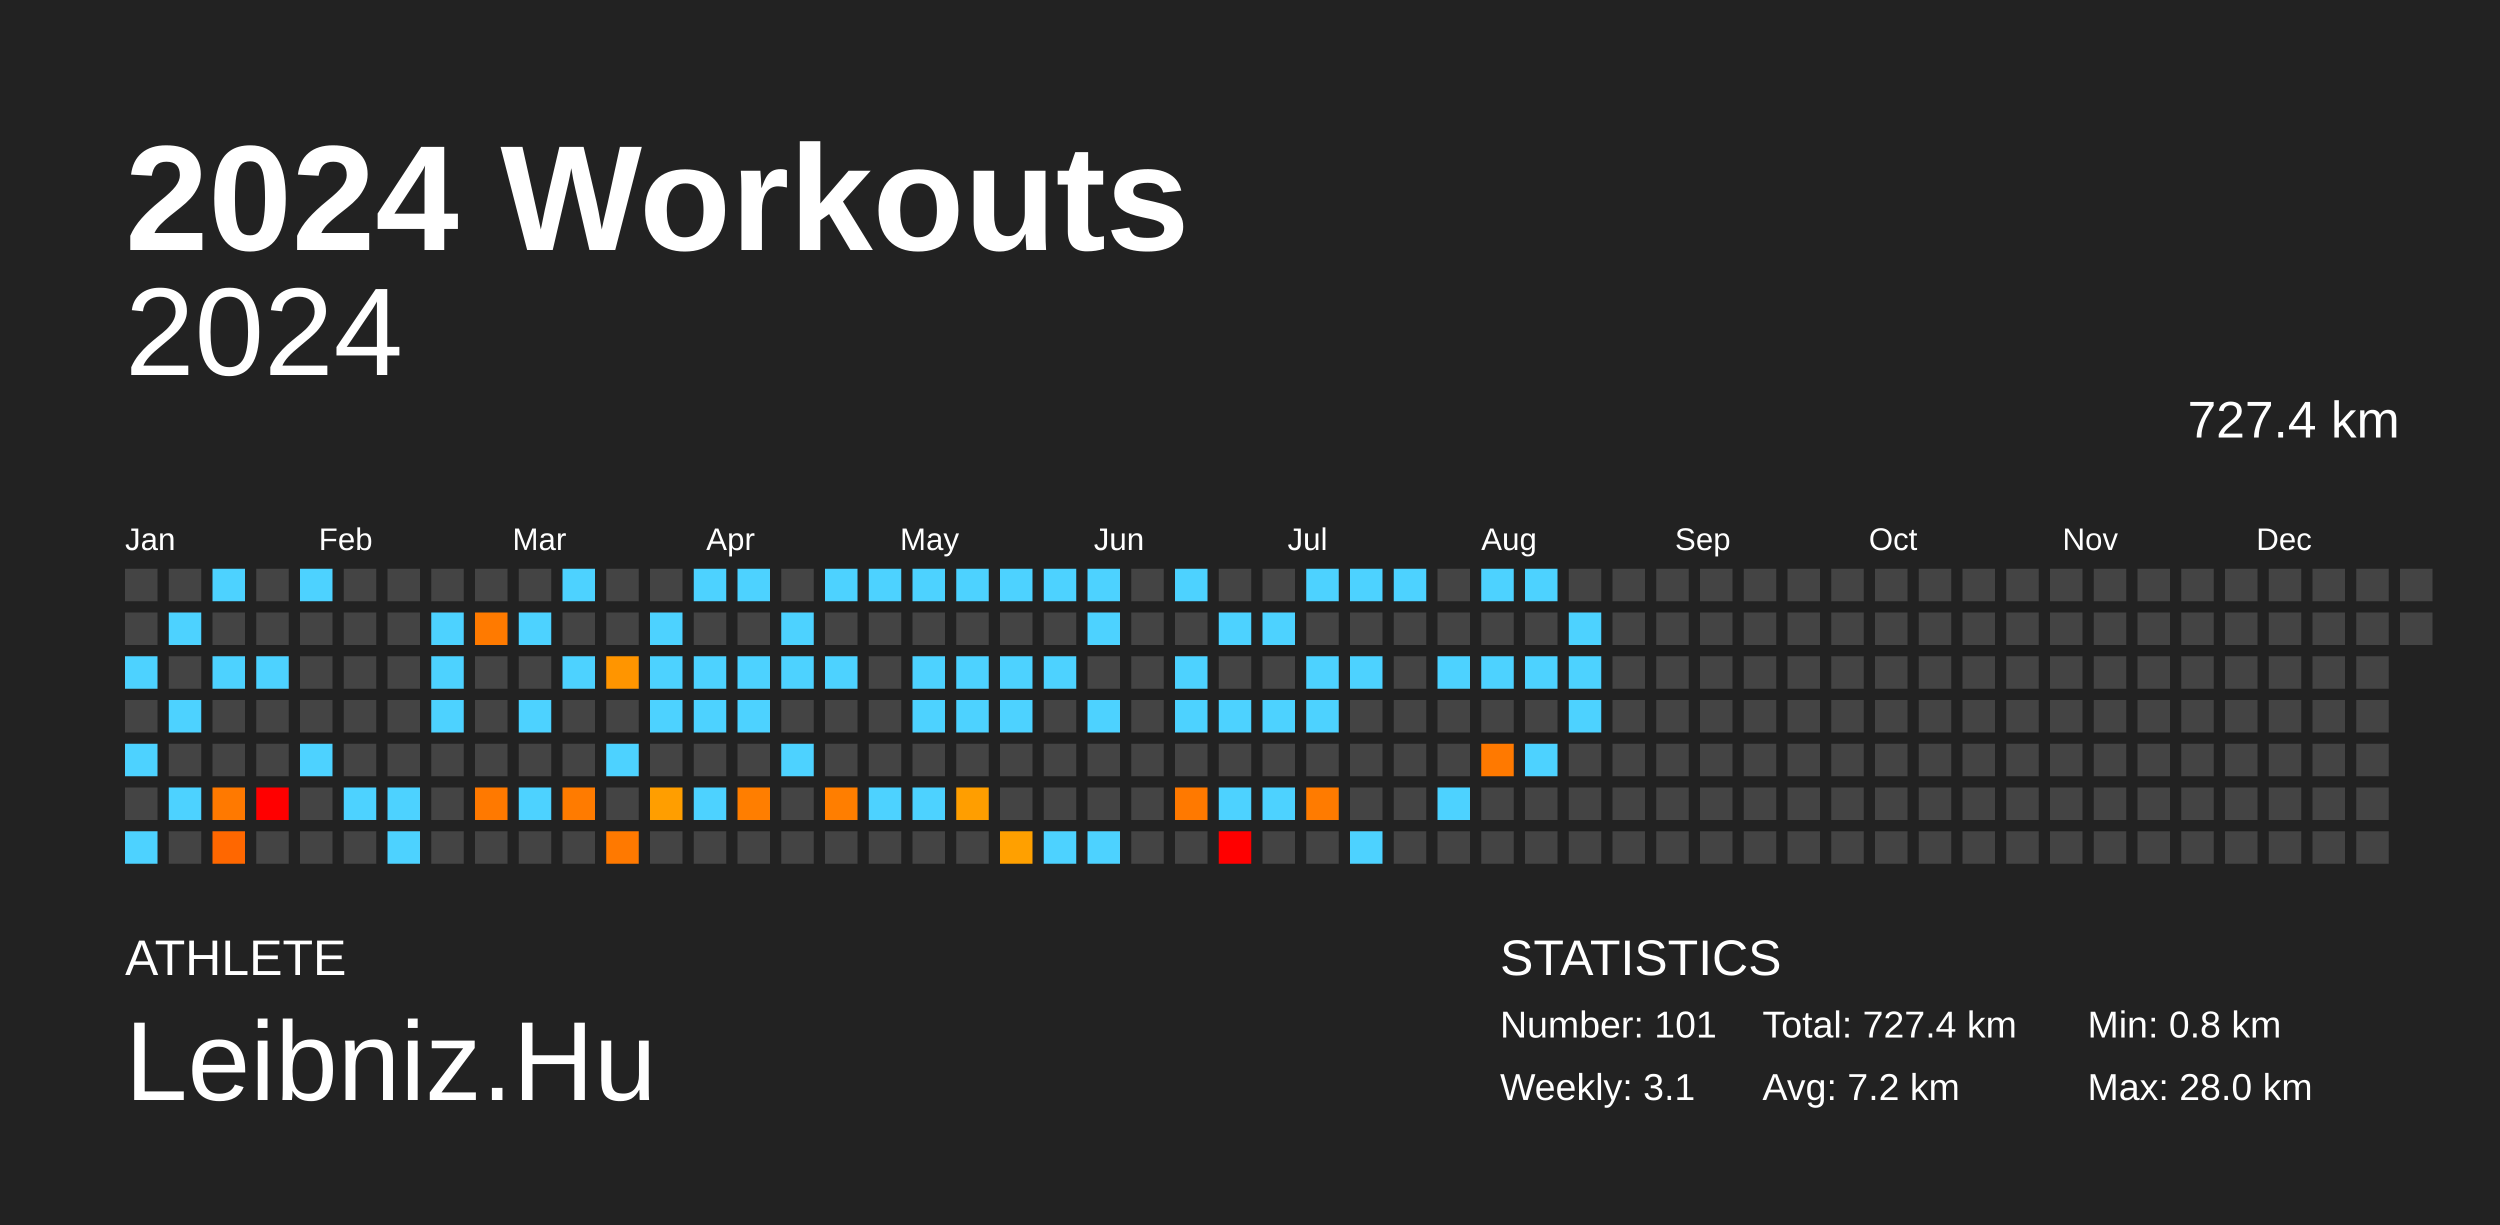
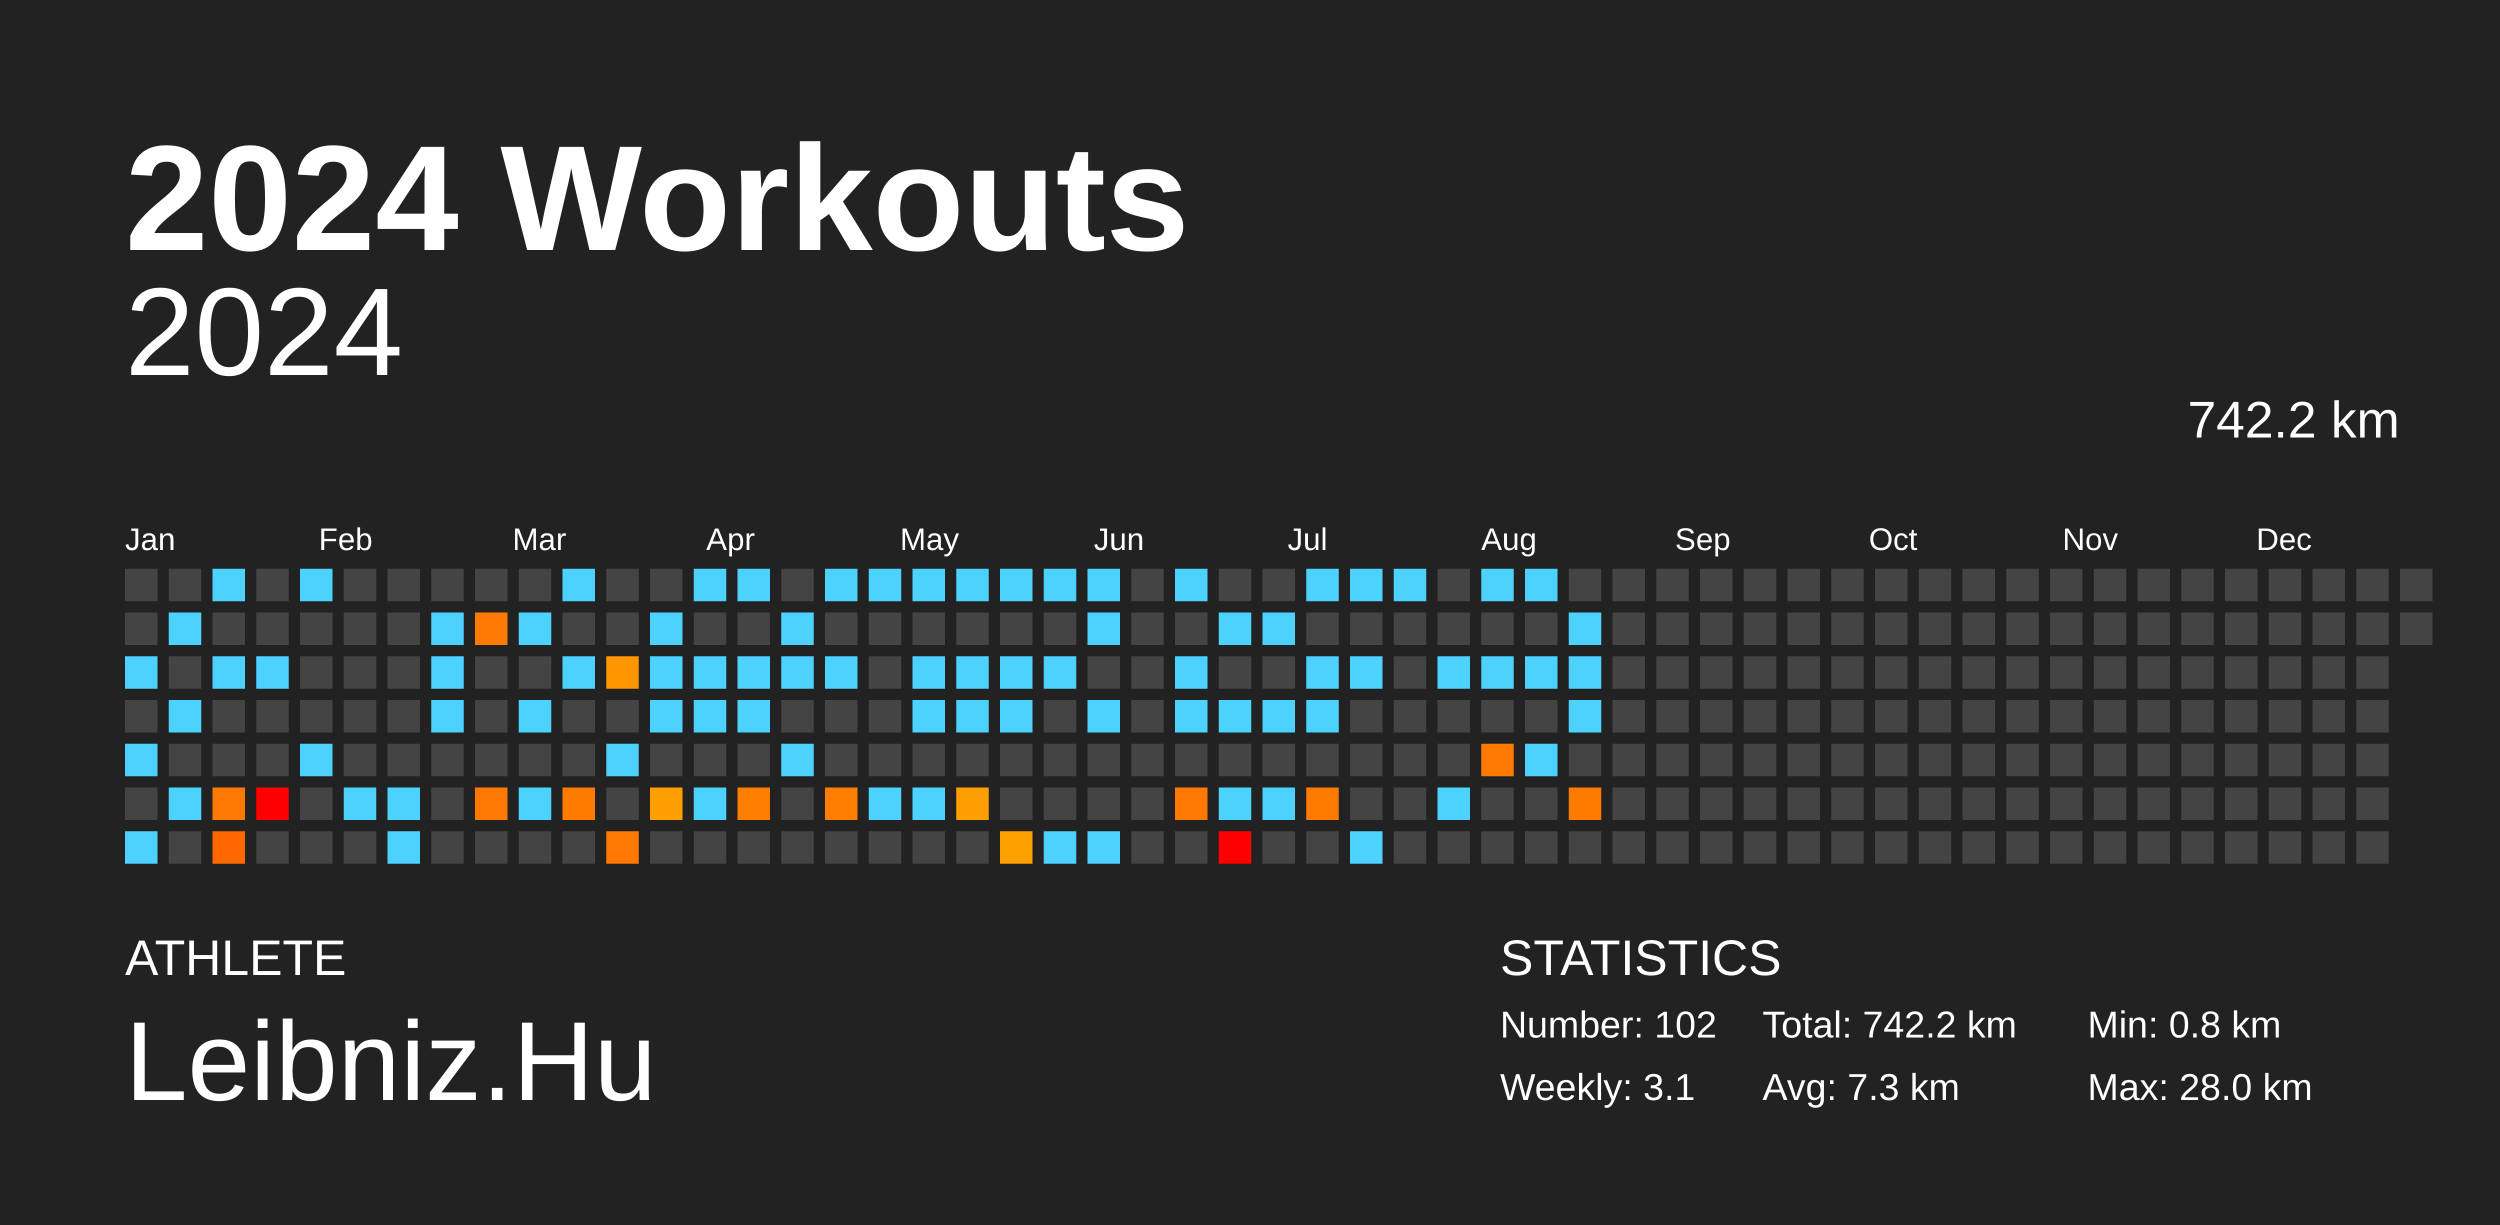
<svg xmlns="http://www.w3.org/2000/svg" baseProfile="full" height="98mm" version="1.1" viewBox="0,0,200,98" width="200mm">
  <defs />
  <rect fill="#222222" height="98" width="200" x="0" y="0" />
  <text fill="#FFFFFF" style="font-size:12px; font-family:Arial; font-weight:bold;" x="10" y="20">2024 Workouts</text>
  <text fill="#FFFFFF" style="font-size:4px; font-family:Arial" x="10" y="78">ATHLETE</text>
  <text fill="#FFFFFF" style="font-size:9px; font-family:Arial" x="10" y="88">Leibniz.Hu</text>
  <text fill="#FFFFFF" style="font-size:4px; font-family:Arial" x="120" y="78">STATISTICS</text>
-   <text fill="#FFFFFF" style="font-size:3px; font-family:Arial" x="120" y="83">Number: 101</text>
+   <text fill="#FFFFFF" style="font-size:3px; font-family:Arial" x="120" y="83">Number: 102</text>
  <text fill="#FFFFFF" style="font-size:3px; font-family:Arial" x="120" y="88">Weekly: 3.1</text>
-   <text fill="#FFFFFF" style="font-size:3px; font-family:Arial" x="141" y="83">Total: 727.4 km</text>
-   <text fill="#FFFFFF" style="font-size:3px; font-family:Arial" x="141" y="88">Avg: 7.2 km</text>
+   <text fill="#FFFFFF" style="font-size:3px; font-family:Arial" x="141" y="83">Total: 742.2 km</text>
+   <text fill="#FFFFFF" style="font-size:3px; font-family:Arial" x="141" y="88">Avg: 7.3 km</text>
  <text fill="#FFFFFF" style="font-size:3px; font-family:Arial" x="167" y="83">Min: 0.8 km</text>
  <text fill="#FFFFFF" style="font-size:3px; font-family:Arial" x="167" y="88">Max: 28.0 km</text>
  <text alignment-baseline="hanging" fill="#FFFFFF" style="font-size:10.0px; font-family:Arial;" x="10" y="30">2024</text>
-   <text alignment-baseline="hanging" fill="#FFFFFF" style="font-size:4.125px; font-family:Arial;" x="175" y="35">727.4 km</text>
+   <text alignment-baseline="hanging" fill="#FFFFFF" style="font-size:4.125px; font-family:Arial;" x="175" y="35">742.2 km</text>
  <text fill="#FFFFFF" style="font-size:2.5px; font-family:Arial" x="10.0" y="44">Jan</text>
  <text fill="#FFFFFF" style="font-size:2.5px; font-family:Arial" x="25.5" y="44">Feb</text>
  <text fill="#FFFFFF" style="font-size:2.5px; font-family:Arial" x="41.0" y="44">Mar</text>
  <text fill="#FFFFFF" style="font-size:2.5px; font-family:Arial" x="56.5" y="44">Apr</text>
  <text fill="#FFFFFF" style="font-size:2.5px; font-family:Arial" x="72.0" y="44">May</text>
  <text fill="#FFFFFF" style="font-size:2.5px; font-family:Arial" x="87.5" y="44">Jun</text>
  <text fill="#FFFFFF" style="font-size:2.5px; font-family:Arial" x="103.0" y="44">Jul</text>
  <text fill="#FFFFFF" style="font-size:2.5px; font-family:Arial" x="118.5" y="44">Aug</text>
  <text fill="#FFFFFF" style="font-size:2.5px; font-family:Arial" x="134.0" y="44">Sep</text>
  <text fill="#FFFFFF" style="font-size:2.5px; font-family:Arial" x="149.5" y="44">Oct</text>
  <text fill="#FFFFFF" style="font-size:2.5px; font-family:Arial" x="165.0" y="44">Nov</text>
  <text fill="#FFFFFF" style="font-size:2.5px; font-family:Arial" x="180.5" y="44">Dec</text>
  <rect fill="#444444" height="2.6" width="2.6" x="10.0" y="45.5" />
  <rect fill="#444444" height="2.6" width="2.6" x="10.0" y="49.0" />
  <rect fill="#4dd2ff" height="2.6" width="2.6" x="10.0" y="52.5" />
  <rect fill="#444444" height="2.6" width="2.6" x="10.0" y="56.0" />
  <rect fill="#4dd2ff" height="2.6" width="2.6" x="10.0" y="59.5" />
  <rect fill="#444444" height="2.6" width="2.6" x="10.0" y="63.0" />
  <rect fill="#4dd2ff" height="2.6" width="2.6" x="10.0" y="66.5" />
  <rect fill="#444444" height="2.6" width="2.6" x="13.5" y="45.5" />
  <rect fill="#4dd2ff" height="2.6" width="2.6" x="13.5" y="49.0" />
  <rect fill="#444444" height="2.6" width="2.6" x="13.5" y="52.5" />
  <rect fill="#4dd2ff" height="2.6" width="2.6" x="13.5" y="56.0" />
  <rect fill="#444444" height="2.6" width="2.6" x="13.5" y="59.5" />
  <rect fill="#4dd2ff" height="2.6" width="2.6" x="13.5" y="63.0" />
  <rect fill="#444444" height="2.6" width="2.6" x="13.5" y="66.5" />
  <rect fill="#4dd2ff" height="2.6" width="2.6" x="17.0" y="45.5" />
  <rect fill="#444444" height="2.6" width="2.6" x="17.0" y="49.0" />
  <rect fill="#4dd2ff" height="2.6" width="2.6" x="17.0" y="52.5" />
  <rect fill="#444444" height="2.6" width="2.6" x="17.0" y="56.0" />
  <rect fill="#444444" height="2.6" width="2.6" x="17.0" y="59.5" />
  <rect fill="#ff7900" height="2.6" width="2.6" x="17.0" y="63.0" />
  <rect fill="#ff6700" height="2.6" width="2.6" x="17.0" y="66.5" />
  <rect fill="#444444" height="2.6" width="2.6" x="20.5" y="45.5" />
  <rect fill="#444444" height="2.6" width="2.6" x="20.5" y="49.0" />
  <rect fill="#4dd2ff" height="2.6" width="2.6" x="20.5" y="52.5" />
  <rect fill="#444444" height="2.6" width="2.6" x="20.5" y="56.0" />
  <rect fill="#444444" height="2.6" width="2.6" x="20.5" y="59.5" />
  <rect fill="red" height="2.6" width="2.6" x="20.5" y="63.0" />
  <rect fill="#444444" height="2.6" width="2.6" x="20.5" y="66.5" />
  <rect fill="#4dd2ff" height="2.6" width="2.6" x="24.0" y="45.5" />
  <rect fill="#444444" height="2.6" width="2.6" x="24.0" y="49.0" />
  <rect fill="#444444" height="2.6" width="2.6" x="24.0" y="52.5" />
  <rect fill="#444444" height="2.6" width="2.6" x="24.0" y="56.0" />
  <rect fill="#4dd2ff" height="2.6" width="2.6" x="24.0" y="59.5" />
  <rect fill="#444444" height="2.6" width="2.6" x="24.0" y="63.0" />
  <rect fill="#444444" height="2.6" width="2.6" x="24.0" y="66.5" />
  <rect fill="#444444" height="2.6" width="2.6" x="27.5" y="45.5" />
  <rect fill="#444444" height="2.6" width="2.6" x="27.5" y="49.0" />
  <rect fill="#444444" height="2.6" width="2.6" x="27.5" y="52.5" />
  <rect fill="#444444" height="2.6" width="2.6" x="27.5" y="56.0" />
  <rect fill="#444444" height="2.6" width="2.6" x="27.5" y="59.5" />
  <rect fill="#4dd2ff" height="2.6" width="2.6" x="27.5" y="63.0" />
  <rect fill="#444444" height="2.6" width="2.6" x="27.5" y="66.5" />
  <rect fill="#444444" height="2.6" width="2.6" x="31.0" y="45.5" />
  <rect fill="#444444" height="2.6" width="2.6" x="31.0" y="49.0" />
  <rect fill="#444444" height="2.6" width="2.6" x="31.0" y="52.5" />
  <rect fill="#444444" height="2.6" width="2.6" x="31.0" y="56.0" />
  <rect fill="#444444" height="2.6" width="2.6" x="31.0" y="59.5" />
  <rect fill="#4dd2ff" height="2.6" width="2.6" x="31.0" y="63.0" />
  <rect fill="#4dd2ff" height="2.6" width="2.6" x="31.0" y="66.5" />
  <rect fill="#444444" height="2.6" width="2.6" x="34.5" y="45.5" />
  <rect fill="#4dd2ff" height="2.6" width="2.6" x="34.5" y="49.0" />
  <rect fill="#4dd2ff" height="2.6" width="2.6" x="34.5" y="52.5" />
  <rect fill="#4dd2ff" height="2.6" width="2.6" x="34.5" y="56.0" />
  <rect fill="#444444" height="2.6" width="2.6" x="34.5" y="59.5" />
  <rect fill="#444444" height="2.6" width="2.6" x="34.5" y="63.0" />
  <rect fill="#444444" height="2.6" width="2.6" x="34.5" y="66.5" />
  <rect fill="#444444" height="2.6" width="2.6" x="38.0" y="45.5" />
  <rect fill="#ff7a00" height="2.6" width="2.6" x="38.0" y="49.0" />
  <rect fill="#444444" height="2.6" width="2.6" x="38.0" y="52.5" />
  <rect fill="#444444" height="2.6" width="2.6" x="38.0" y="56.0" />
  <rect fill="#444444" height="2.6" width="2.6" x="38.0" y="59.5" />
  <rect fill="#ff7900" height="2.6" width="2.6" x="38.0" y="63.0" />
  <rect fill="#444444" height="2.6" width="2.6" x="38.0" y="66.5" />
  <rect fill="#444444" height="2.6" width="2.6" x="41.5" y="45.5" />
  <rect fill="#4dd2ff" height="2.6" width="2.6" x="41.5" y="49.0" />
  <rect fill="#444444" height="2.6" width="2.6" x="41.5" y="52.5" />
  <rect fill="#4dd2ff" height="2.6" width="2.6" x="41.5" y="56.0" />
  <rect fill="#444444" height="2.6" width="2.6" x="41.5" y="59.5" />
  <rect fill="#4dd2ff" height="2.6" width="2.6" x="41.5" y="63.0" />
  <rect fill="#444444" height="2.6" width="2.6" x="41.5" y="66.5" />
  <rect fill="#4dd2ff" height="2.6" width="2.6" x="45.0" y="45.5" />
  <rect fill="#444444" height="2.6" width="2.6" x="45.0" y="49.0" />
  <rect fill="#4dd2ff" height="2.6" width="2.6" x="45.0" y="52.5" />
  <rect fill="#444444" height="2.6" width="2.6" x="45.0" y="56.0" />
  <rect fill="#444444" height="2.6" width="2.6" x="45.0" y="59.5" />
  <rect fill="#ff7b00" height="2.6" width="2.6" x="45.0" y="63.0" />
  <rect fill="#444444" height="2.6" width="2.6" x="45.0" y="66.5" />
  <rect fill="#444444" height="2.6" width="2.6" x="48.5" y="45.5" />
  <rect fill="#444444" height="2.6" width="2.6" x="48.5" y="49.0" />
  <rect fill="#ff9500" height="2.6" width="2.6" x="48.5" y="52.5" />
  <rect fill="#444444" height="2.6" width="2.6" x="48.5" y="56.0" />
  <rect fill="#4dd2ff" height="2.6" width="2.6" x="48.5" y="59.5" />
  <rect fill="#444444" height="2.6" width="2.6" x="48.5" y="63.0" />
  <rect fill="#ff7900" height="2.6" width="2.6" x="48.5" y="66.5" />
  <rect fill="#444444" height="2.6" width="2.6" x="52.0" y="45.5" />
  <rect fill="#4dd2ff" height="2.6" width="2.6" x="52.0" y="49.0" />
  <rect fill="#4dd2ff" height="2.6" width="2.6" x="52.0" y="52.5" />
  <rect fill="#4dd2ff" height="2.6" width="2.6" x="52.0" y="56.0" />
  <rect fill="#444444" height="2.6" width="2.6" x="52.0" y="59.5" />
  <rect fill="#ff9e00" height="2.6" width="2.6" x="52.0" y="63.0" />
  <rect fill="#444444" height="2.6" width="2.6" x="52.0" y="66.5" />
  <rect fill="#4dd2ff" height="2.6" width="2.6" x="55.5" y="45.5" />
  <rect fill="#444444" height="2.6" width="2.6" x="55.5" y="49.0" />
  <rect fill="#4dd2ff" height="2.6" width="2.6" x="55.5" y="52.5" />
  <rect fill="#4dd2ff" height="2.6" width="2.6" x="55.5" y="56.0" />
  <rect fill="#444444" height="2.6" width="2.6" x="55.5" y="59.5" />
  <rect fill="#4dd2ff" height="2.6" width="2.6" x="55.5" y="63.0" />
  <rect fill="#444444" height="2.6" width="2.6" x="55.5" y="66.5" />
  <rect fill="#4dd2ff" height="2.6" width="2.6" x="59.0" y="45.5" />
  <rect fill="#444444" height="2.6" width="2.6" x="59.0" y="49.0" />
  <rect fill="#4dd2ff" height="2.6" width="2.6" x="59.0" y="52.5" />
  <rect fill="#4dd2ff" height="2.6" width="2.6" x="59.0" y="56.0" />
  <rect fill="#444444" height="2.6" width="2.6" x="59.0" y="59.5" />
  <rect fill="#ff7e00" height="2.6" width="2.6" x="59.0" y="63.0" />
  <rect fill="#444444" height="2.6" width="2.6" x="59.0" y="66.5" />
  <rect fill="#444444" height="2.6" width="2.6" x="62.5" y="45.5" />
  <rect fill="#4dd2ff" height="2.6" width="2.6" x="62.5" y="49.0" />
  <rect fill="#4dd2ff" height="2.6" width="2.6" x="62.5" y="52.5" />
  <rect fill="#444444" height="2.6" width="2.6" x="62.5" y="56.0" />
  <rect fill="#4dd2ff" height="2.6" width="2.6" x="62.5" y="59.5" />
  <rect fill="#444444" height="2.6" width="2.6" x="62.5" y="63.0" />
  <rect fill="#444444" height="2.6" width="2.6" x="62.5" y="66.5" />
  <rect fill="#4dd2ff" height="2.6" width="2.6" x="66.0" y="45.5" />
  <rect fill="#444444" height="2.6" width="2.6" x="66.0" y="49.0" />
  <rect fill="#4dd2ff" height="2.6" width="2.6" x="66.0" y="52.5" />
  <rect fill="#444444" height="2.6" width="2.6" x="66.0" y="56.0" />
  <rect fill="#444444" height="2.6" width="2.6" x="66.0" y="59.5" />
  <rect fill="#ff7e00" height="2.6" width="2.6" x="66.0" y="63.0" />
  <rect fill="#444444" height="2.6" width="2.6" x="66.0" y="66.5" />
  <rect fill="#4dd2ff" height="2.6" width="2.6" x="69.5" y="45.5" />
  <rect fill="#444444" height="2.6" width="2.6" x="69.5" y="49.0" />
  <rect fill="#444444" height="2.6" width="2.6" x="69.5" y="52.5" />
  <rect fill="#444444" height="2.6" width="2.6" x="69.5" y="56.0" />
  <rect fill="#444444" height="2.6" width="2.6" x="69.5" y="59.5" />
  <rect fill="#4dd2ff" height="2.6" width="2.6" x="69.5" y="63.0" />
  <rect fill="#444444" height="2.6" width="2.6" x="69.5" y="66.5" />
  <rect fill="#4dd2ff" height="2.6" width="2.6" x="73.0" y="45.5" />
  <rect fill="#444444" height="2.6" width="2.6" x="73.0" y="49.0" />
  <rect fill="#4dd2ff" height="2.6" width="2.6" x="73.0" y="52.5" />
  <rect fill="#4dd2ff" height="2.6" width="2.6" x="73.0" y="56.0" />
  <rect fill="#444444" height="2.6" width="2.6" x="73.0" y="59.5" />
  <rect fill="#4dd2ff" height="2.6" width="2.6" x="73.0" y="63.0" />
  <rect fill="#444444" height="2.6" width="2.6" x="73.0" y="66.5" />
  <rect fill="#4dd2ff" height="2.6" width="2.6" x="76.5" y="45.5" />
  <rect fill="#444444" height="2.6" width="2.6" x="76.5" y="49.0" />
  <rect fill="#4dd2ff" height="2.6" width="2.6" x="76.5" y="52.5" />
  <rect fill="#4dd2ff" height="2.6" width="2.6" x="76.5" y="56.0" />
  <rect fill="#444444" height="2.6" width="2.6" x="76.5" y="59.5" />
  <rect fill="#ff9e00" height="2.6" width="2.6" x="76.5" y="63.0" />
  <rect fill="#444444" height="2.6" width="2.6" x="76.5" y="66.5" />
  <rect fill="#4dd2ff" height="2.6" width="2.6" x="80.0" y="45.5" />
  <rect fill="#444444" height="2.6" width="2.6" x="80.0" y="49.0" />
  <rect fill="#4dd2ff" height="2.6" width="2.6" x="80.0" y="52.5" />
  <rect fill="#4dd2ff" height="2.6" width="2.6" x="80.0" y="56.0" />
  <rect fill="#444444" height="2.6" width="2.6" x="80.0" y="59.5" />
  <rect fill="#444444" height="2.6" width="2.6" x="80.0" y="63.0" />
  <rect fill="#ffa000" height="2.6" width="2.6" x="80.0" y="66.5" />
  <rect fill="#4dd2ff" height="2.6" width="2.6" x="83.5" y="45.5" />
  <rect fill="#444444" height="2.6" width="2.6" x="83.5" y="49.0" />
  <rect fill="#4dd2ff" height="2.6" width="2.6" x="83.5" y="52.5" />
  <rect fill="#444444" height="2.6" width="2.6" x="83.5" y="56.0" />
  <rect fill="#444444" height="2.6" width="2.6" x="83.5" y="59.5" />
  <rect fill="#444444" height="2.6" width="2.6" x="83.5" y="63.0" />
  <rect fill="#4dd2ff" height="2.6" width="2.6" x="83.5" y="66.5" />
  <rect fill="#4dd2ff" height="2.6" width="2.6" x="87.0" y="45.5" />
  <rect fill="#4dd2ff" height="2.6" width="2.6" x="87.0" y="49.0" />
  <rect fill="#444444" height="2.6" width="2.6" x="87.0" y="52.5" />
  <rect fill="#4dd2ff" height="2.6" width="2.6" x="87.0" y="56.0" />
  <rect fill="#444444" height="2.6" width="2.6" x="87.0" y="59.5" />
  <rect fill="#444444" height="2.6" width="2.6" x="87.0" y="63.0" />
  <rect fill="#4dd2ff" height="2.6" width="2.6" x="87.0" y="66.5" />
  <rect fill="#444444" height="2.6" width="2.6" x="90.5" y="45.5" />
  <rect fill="#444444" height="2.6" width="2.6" x="90.5" y="49.0" />
  <rect fill="#444444" height="2.6" width="2.6" x="90.5" y="52.5" />
  <rect fill="#444444" height="2.6" width="2.6" x="90.5" y="56.0" />
  <rect fill="#444444" height="2.6" width="2.6" x="90.5" y="59.5" />
  <rect fill="#444444" height="2.6" width="2.6" x="90.5" y="63.0" />
  <rect fill="#444444" height="2.6" width="2.6" x="90.5" y="66.5" />
  <rect fill="#4dd2ff" height="2.6" width="2.6" x="94.0" y="45.5" />
  <rect fill="#444444" height="2.6" width="2.6" x="94.0" y="49.0" />
  <rect fill="#4dd2ff" height="2.6" width="2.6" x="94.0" y="52.5" />
  <rect fill="#4dd2ff" height="2.6" width="2.6" x="94.0" y="56.0" />
  <rect fill="#444444" height="2.6" width="2.6" x="94.0" y="59.5" />
  <rect fill="#ff7900" height="2.6" width="2.6" x="94.0" y="63.0" />
  <rect fill="#444444" height="2.6" width="2.6" x="94.0" y="66.5" />
  <rect fill="#444444" height="2.6" width="2.6" x="97.5" y="45.5" />
  <rect fill="#4dd2ff" height="2.6" width="2.6" x="97.5" y="49.0" />
  <rect fill="#444444" height="2.6" width="2.6" x="97.5" y="52.5" />
  <rect fill="#4dd2ff" height="2.6" width="2.6" x="97.5" y="56.0" />
  <rect fill="#444444" height="2.6" width="2.6" x="97.5" y="59.5" />
  <rect fill="#4dd2ff" height="2.6" width="2.6" x="97.5" y="63.0" />
  <rect fill="red" height="2.6" width="2.6" x="97.5" y="66.5" />
  <rect fill="#444444" height="2.6" width="2.6" x="101.0" y="45.5" />
  <rect fill="#4dd2ff" height="2.6" width="2.6" x="101.0" y="49.0" />
  <rect fill="#444444" height="2.6" width="2.6" x="101.0" y="52.5" />
  <rect fill="#4dd2ff" height="2.6" width="2.6" x="101.0" y="56.0" />
  <rect fill="#444444" height="2.6" width="2.6" x="101.0" y="59.5" />
  <rect fill="#4dd2ff" height="2.6" width="2.6" x="101.0" y="63.0" />
  <rect fill="#444444" height="2.6" width="2.6" x="101.0" y="66.5" />
  <rect fill="#4dd2ff" height="2.6" width="2.6" x="104.5" y="45.5" />
  <rect fill="#444444" height="2.6" width="2.6" x="104.5" y="49.0" />
  <rect fill="#4dd2ff" height="2.6" width="2.6" x="104.5" y="52.5" />
  <rect fill="#4dd2ff" height="2.6" width="2.6" x="104.5" y="56.0" />
  <rect fill="#444444" height="2.6" width="2.6" x="104.5" y="59.5" />
  <rect fill="#ff7b00" height="2.6" width="2.6" x="104.5" y="63.0" />
  <rect fill="#444444" height="2.6" width="2.6" x="104.5" y="66.5" />
  <rect fill="#4dd2ff" height="2.6" width="2.6" x="108.0" y="45.5" />
  <rect fill="#444444" height="2.6" width="2.6" x="108.0" y="49.0" />
  <rect fill="#4dd2ff" height="2.6" width="2.6" x="108.0" y="52.5" />
  <rect fill="#444444" height="2.6" width="2.6" x="108.0" y="56.0" />
  <rect fill="#444444" height="2.6" width="2.6" x="108.0" y="59.5" />
  <rect fill="#444444" height="2.6" width="2.6" x="108.0" y="63.0" />
  <rect fill="#4dd2ff" height="2.6" width="2.6" x="108.0" y="66.5" />
  <rect fill="#4dd2ff" height="2.6" width="2.6" x="111.5" y="45.5" />
  <rect fill="#444444" height="2.6" width="2.6" x="111.5" y="49.0" />
  <rect fill="#444444" height="2.6" width="2.6" x="111.5" y="52.5" />
  <rect fill="#444444" height="2.6" width="2.6" x="111.5" y="56.0" />
  <rect fill="#444444" height="2.6" width="2.6" x="111.5" y="59.5" />
  <rect fill="#444444" height="2.6" width="2.6" x="111.5" y="63.0" />
  <rect fill="#444444" height="2.6" width="2.6" x="111.5" y="66.5" />
  <rect fill="#444444" height="2.6" width="2.6" x="115.0" y="45.5" />
  <rect fill="#444444" height="2.6" width="2.6" x="115.0" y="49.0" />
  <rect fill="#4dd2ff" height="2.6" width="2.6" x="115.0" y="52.5" />
  <rect fill="#444444" height="2.6" width="2.6" x="115.0" y="56.0" />
  <rect fill="#444444" height="2.6" width="2.6" x="115.0" y="59.5" />
  <rect fill="#4dd2ff" height="2.6" width="2.6" x="115.0" y="63.0" />
  <rect fill="#444444" height="2.6" width="2.6" x="115.0" y="66.5" />
  <rect fill="#4dd2ff" height="2.6" width="2.6" x="118.5" y="45.5" />
  <rect fill="#444444" height="2.6" width="2.6" x="118.5" y="49.0" />
  <rect fill="#4dd2ff" height="2.6" width="2.6" x="118.5" y="52.5" />
  <rect fill="#444444" height="2.6" width="2.6" x="118.5" y="56.0" />
  <rect fill="#ff7900" height="2.6" width="2.6" x="118.5" y="59.5" />
  <rect fill="#444444" height="2.6" width="2.6" x="118.5" y="63.0" />
  <rect fill="#444444" height="2.6" width="2.6" x="118.5" y="66.5" />
  <rect fill="#4dd2ff" height="2.6" width="2.6" x="122.0" y="45.5" />
  <rect fill="#444444" height="2.6" width="2.6" x="122.0" y="49.0" />
  <rect fill="#4dd2ff" height="2.6" width="2.6" x="122.0" y="52.5" />
  <rect fill="#444444" height="2.6" width="2.6" x="122.0" y="56.0" />
  <rect fill="#4dd2ff" height="2.6" width="2.6" x="122.0" y="59.5" />
  <rect fill="#444444" height="2.6" width="2.6" x="122.0" y="63.0" />
  <rect fill="#444444" height="2.6" width="2.6" x="122.0" y="66.5" />
  <rect fill="#444444" height="2.6" width="2.6" x="125.5" y="45.5" />
  <rect fill="#4dd2ff" height="2.6" width="2.6" x="125.5" y="49.0" />
  <rect fill="#4dd2ff" height="2.6" width="2.6" x="125.5" y="52.5" />
  <rect fill="#4dd2ff" height="2.6" width="2.6" x="125.5" y="56.0" />
  <rect fill="#444444" height="2.6" width="2.6" x="125.5" y="59.5" />
-   <rect fill="#444444" height="2.6" width="2.6" x="125.5" y="63.0" />
+   <rect fill="#ff7b00" height="2.6" width="2.6" x="125.5" y="63.0" />
  <rect fill="#444444" height="2.6" width="2.6" x="125.5" y="66.5" />
  <rect fill="#444444" height="2.6" width="2.6" x="129.0" y="45.5" />
  <rect fill="#444444" height="2.6" width="2.6" x="129.0" y="49.0" />
  <rect fill="#444444" height="2.6" width="2.6" x="129.0" y="52.5" />
  <rect fill="#444444" height="2.6" width="2.6" x="129.0" y="56.0" />
  <rect fill="#444444" height="2.6" width="2.6" x="129.0" y="59.5" />
  <rect fill="#444444" height="2.6" width="2.6" x="129.0" y="63.0" />
  <rect fill="#444444" height="2.6" width="2.6" x="129.0" y="66.5" />
  <rect fill="#444444" height="2.6" width="2.6" x="132.5" y="45.5" />
  <rect fill="#444444" height="2.6" width="2.6" x="132.5" y="49.0" />
  <rect fill="#444444" height="2.6" width="2.6" x="132.5" y="52.5" />
  <rect fill="#444444" height="2.6" width="2.6" x="132.5" y="56.0" />
  <rect fill="#444444" height="2.6" width="2.6" x="132.5" y="59.5" />
  <rect fill="#444444" height="2.6" width="2.6" x="132.5" y="63.0" />
  <rect fill="#444444" height="2.6" width="2.6" x="132.5" y="66.5" />
  <rect fill="#444444" height="2.6" width="2.6" x="136.0" y="45.5" />
  <rect fill="#444444" height="2.6" width="2.6" x="136.0" y="49.0" />
  <rect fill="#444444" height="2.6" width="2.6" x="136.0" y="52.5" />
  <rect fill="#444444" height="2.6" width="2.6" x="136.0" y="56.0" />
  <rect fill="#444444" height="2.6" width="2.6" x="136.0" y="59.5" />
  <rect fill="#444444" height="2.6" width="2.6" x="136.0" y="63.0" />
  <rect fill="#444444" height="2.6" width="2.6" x="136.0" y="66.5" />
  <rect fill="#444444" height="2.6" width="2.6" x="139.5" y="45.5" />
  <rect fill="#444444" height="2.6" width="2.6" x="139.5" y="49.0" />
  <rect fill="#444444" height="2.6" width="2.6" x="139.5" y="52.5" />
  <rect fill="#444444" height="2.6" width="2.6" x="139.5" y="56.0" />
  <rect fill="#444444" height="2.6" width="2.6" x="139.5" y="59.5" />
  <rect fill="#444444" height="2.6" width="2.6" x="139.5" y="63.0" />
  <rect fill="#444444" height="2.6" width="2.6" x="139.5" y="66.5" />
  <rect fill="#444444" height="2.6" width="2.6" x="143.0" y="45.5" />
  <rect fill="#444444" height="2.6" width="2.6" x="143.0" y="49.0" />
  <rect fill="#444444" height="2.6" width="2.6" x="143.0" y="52.5" />
  <rect fill="#444444" height="2.6" width="2.6" x="143.0" y="56.0" />
  <rect fill="#444444" height="2.6" width="2.6" x="143.0" y="59.5" />
  <rect fill="#444444" height="2.6" width="2.6" x="143.0" y="63.0" />
  <rect fill="#444444" height="2.6" width="2.6" x="143.0" y="66.5" />
  <rect fill="#444444" height="2.6" width="2.6" x="146.5" y="45.5" />
  <rect fill="#444444" height="2.6" width="2.6" x="146.5" y="49.0" />
  <rect fill="#444444" height="2.6" width="2.6" x="146.5" y="52.5" />
  <rect fill="#444444" height="2.6" width="2.6" x="146.5" y="56.0" />
  <rect fill="#444444" height="2.6" width="2.6" x="146.5" y="59.5" />
  <rect fill="#444444" height="2.6" width="2.6" x="146.5" y="63.0" />
  <rect fill="#444444" height="2.6" width="2.6" x="146.5" y="66.5" />
  <rect fill="#444444" height="2.6" width="2.6" x="150.0" y="45.5" />
  <rect fill="#444444" height="2.6" width="2.6" x="150.0" y="49.0" />
  <rect fill="#444444" height="2.6" width="2.6" x="150.0" y="52.5" />
  <rect fill="#444444" height="2.6" width="2.6" x="150.0" y="56.0" />
  <rect fill="#444444" height="2.6" width="2.6" x="150.0" y="59.5" />
  <rect fill="#444444" height="2.6" width="2.6" x="150.0" y="63.0" />
  <rect fill="#444444" height="2.6" width="2.6" x="150.0" y="66.5" />
  <rect fill="#444444" height="2.6" width="2.6" x="153.5" y="45.5" />
  <rect fill="#444444" height="2.6" width="2.6" x="153.5" y="49.0" />
  <rect fill="#444444" height="2.6" width="2.6" x="153.5" y="52.5" />
  <rect fill="#444444" height="2.6" width="2.6" x="153.5" y="56.0" />
  <rect fill="#444444" height="2.6" width="2.6" x="153.5" y="59.5" />
  <rect fill="#444444" height="2.6" width="2.6" x="153.5" y="63.0" />
  <rect fill="#444444" height="2.6" width="2.6" x="153.5" y="66.5" />
  <rect fill="#444444" height="2.6" width="2.6" x="157.0" y="45.5" />
  <rect fill="#444444" height="2.6" width="2.6" x="157.0" y="49.0" />
  <rect fill="#444444" height="2.6" width="2.6" x="157.0" y="52.5" />
  <rect fill="#444444" height="2.6" width="2.6" x="157.0" y="56.0" />
  <rect fill="#444444" height="2.6" width="2.6" x="157.0" y="59.5" />
  <rect fill="#444444" height="2.6" width="2.6" x="157.0" y="63.0" />
  <rect fill="#444444" height="2.6" width="2.6" x="157.0" y="66.5" />
  <rect fill="#444444" height="2.6" width="2.6" x="160.5" y="45.5" />
  <rect fill="#444444" height="2.6" width="2.6" x="160.5" y="49.0" />
  <rect fill="#444444" height="2.6" width="2.6" x="160.5" y="52.5" />
  <rect fill="#444444" height="2.6" width="2.6" x="160.5" y="56.0" />
  <rect fill="#444444" height="2.6" width="2.6" x="160.5" y="59.5" />
  <rect fill="#444444" height="2.6" width="2.6" x="160.5" y="63.0" />
  <rect fill="#444444" height="2.6" width="2.6" x="160.5" y="66.5" />
  <rect fill="#444444" height="2.6" width="2.6" x="164.0" y="45.5" />
  <rect fill="#444444" height="2.6" width="2.6" x="164.0" y="49.0" />
  <rect fill="#444444" height="2.6" width="2.6" x="164.0" y="52.5" />
  <rect fill="#444444" height="2.6" width="2.6" x="164.0" y="56.0" />
  <rect fill="#444444" height="2.6" width="2.6" x="164.0" y="59.5" />
  <rect fill="#444444" height="2.6" width="2.6" x="164.0" y="63.0" />
  <rect fill="#444444" height="2.6" width="2.6" x="164.0" y="66.5" />
  <rect fill="#444444" height="2.6" width="2.6" x="167.5" y="45.5" />
  <rect fill="#444444" height="2.6" width="2.6" x="167.5" y="49.0" />
  <rect fill="#444444" height="2.6" width="2.6" x="167.5" y="52.5" />
  <rect fill="#444444" height="2.6" width="2.6" x="167.5" y="56.0" />
  <rect fill="#444444" height="2.6" width="2.6" x="167.5" y="59.5" />
  <rect fill="#444444" height="2.6" width="2.6" x="167.5" y="63.0" />
  <rect fill="#444444" height="2.6" width="2.6" x="167.5" y="66.5" />
  <rect fill="#444444" height="2.6" width="2.6" x="171.0" y="45.5" />
  <rect fill="#444444" height="2.6" width="2.6" x="171.0" y="49.0" />
  <rect fill="#444444" height="2.6" width="2.6" x="171.0" y="52.5" />
  <rect fill="#444444" height="2.6" width="2.6" x="171.0" y="56.0" />
  <rect fill="#444444" height="2.6" width="2.6" x="171.0" y="59.5" />
  <rect fill="#444444" height="2.6" width="2.6" x="171.0" y="63.0" />
  <rect fill="#444444" height="2.6" width="2.6" x="171.0" y="66.5" />
  <rect fill="#444444" height="2.6" width="2.6" x="174.5" y="45.5" />
  <rect fill="#444444" height="2.6" width="2.6" x="174.5" y="49.0" />
  <rect fill="#444444" height="2.6" width="2.6" x="174.5" y="52.5" />
  <rect fill="#444444" height="2.6" width="2.6" x="174.5" y="56.0" />
  <rect fill="#444444" height="2.6" width="2.6" x="174.5" y="59.5" />
  <rect fill="#444444" height="2.6" width="2.6" x="174.5" y="63.0" />
  <rect fill="#444444" height="2.6" width="2.6" x="174.5" y="66.5" />
  <rect fill="#444444" height="2.6" width="2.6" x="178.0" y="45.5" />
  <rect fill="#444444" height="2.6" width="2.6" x="178.0" y="49.0" />
  <rect fill="#444444" height="2.6" width="2.6" x="178.0" y="52.5" />
  <rect fill="#444444" height="2.6" width="2.6" x="178.0" y="56.0" />
  <rect fill="#444444" height="2.6" width="2.6" x="178.0" y="59.5" />
  <rect fill="#444444" height="2.6" width="2.6" x="178.0" y="63.0" />
  <rect fill="#444444" height="2.6" width="2.6" x="178.0" y="66.5" />
  <rect fill="#444444" height="2.6" width="2.6" x="181.5" y="45.5" />
  <rect fill="#444444" height="2.6" width="2.6" x="181.5" y="49.0" />
  <rect fill="#444444" height="2.6" width="2.6" x="181.5" y="52.5" />
  <rect fill="#444444" height="2.6" width="2.6" x="181.5" y="56.0" />
  <rect fill="#444444" height="2.6" width="2.6" x="181.5" y="59.5" />
  <rect fill="#444444" height="2.6" width="2.6" x="181.5" y="63.0" />
  <rect fill="#444444" height="2.6" width="2.6" x="181.5" y="66.5" />
  <rect fill="#444444" height="2.6" width="2.6" x="185.0" y="45.5" />
  <rect fill="#444444" height="2.6" width="2.6" x="185.0" y="49.0" />
  <rect fill="#444444" height="2.6" width="2.6" x="185.0" y="52.5" />
  <rect fill="#444444" height="2.6" width="2.6" x="185.0" y="56.0" />
  <rect fill="#444444" height="2.6" width="2.6" x="185.0" y="59.5" />
  <rect fill="#444444" height="2.6" width="2.6" x="185.0" y="63.0" />
  <rect fill="#444444" height="2.6" width="2.6" x="185.0" y="66.5" />
  <rect fill="#444444" height="2.6" width="2.6" x="188.5" y="45.5" />
  <rect fill="#444444" height="2.6" width="2.6" x="188.5" y="49.0" />
  <rect fill="#444444" height="2.6" width="2.6" x="188.5" y="52.5" />
  <rect fill="#444444" height="2.6" width="2.6" x="188.5" y="56.0" />
  <rect fill="#444444" height="2.6" width="2.6" x="188.5" y="59.5" />
  <rect fill="#444444" height="2.6" width="2.6" x="188.5" y="63.0" />
  <rect fill="#444444" height="2.6" width="2.6" x="188.5" y="66.5" />
  <rect fill="#444444" height="2.6" width="2.6" x="192.0" y="45.5" />
  <rect fill="#444444" height="2.6" width="2.6" x="192.0" y="49.0" />
</svg>
